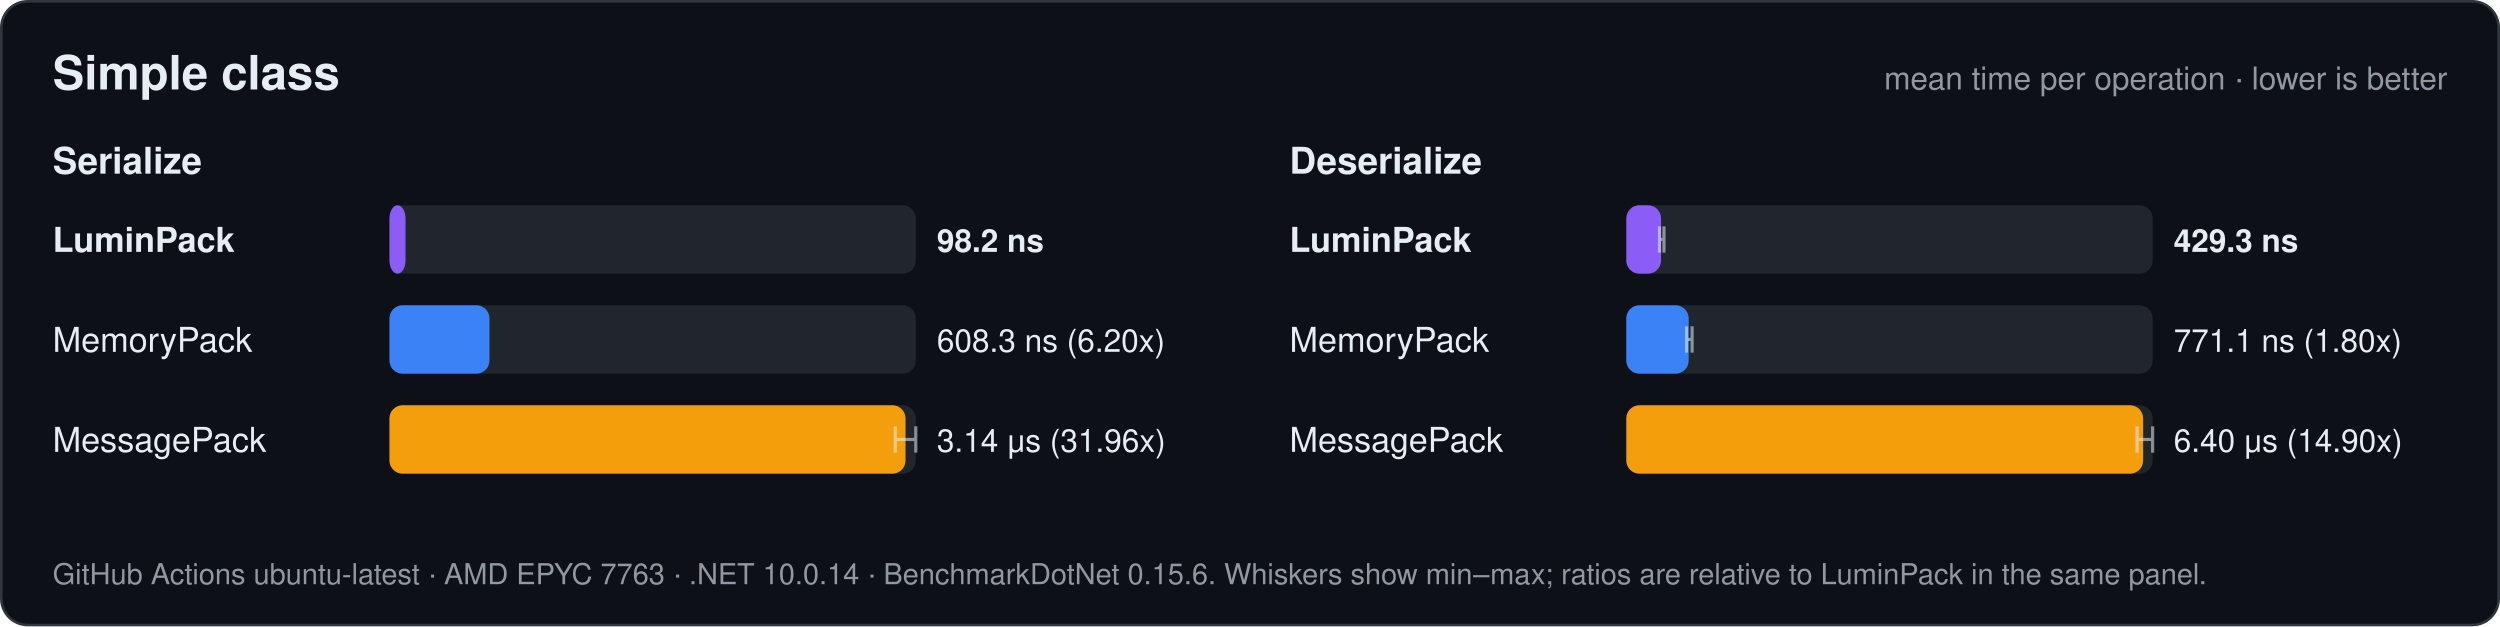
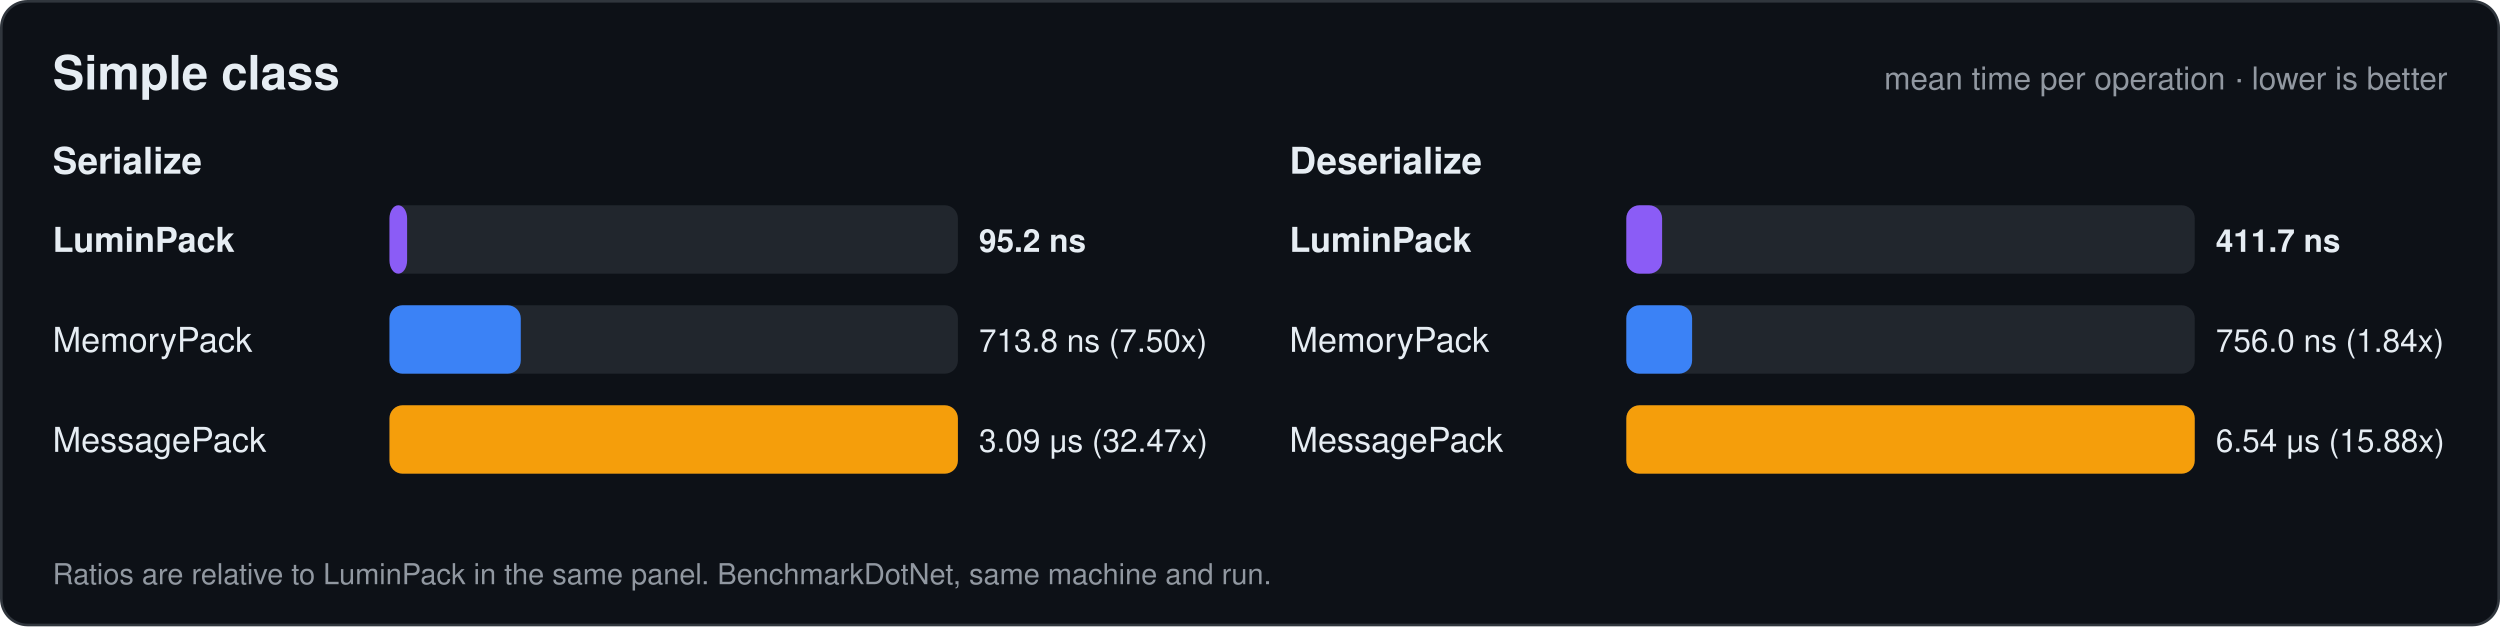
<svg xmlns="http://www.w3.org/2000/svg" width="950" height="238" viewBox="0 0 950 238" font-family="-apple-system,BlinkMacSystemFont,Segoe UI,Helvetica,Arial,sans-serif">
  <rect x="0.5" y="0.5" width="949" height="237" rx="10" fill="#0D1117" stroke="#30363D" />
  <text x="20" y="34" font-size="18" font-weight="600" fill="#E6EDF3">Simple class</text>
  <text x="930" y="34" font-size="12" text-anchor="end" fill="#9198A1">mean time per operation · lower is better</text>
  <text x="20" y="66" font-size="14" font-weight="600" fill="#E6EDF3">Serialize</text>
  <text x="20" y="95.7" font-size="13" font-weight="700" fill="#E6EDF3">LuminPack</text>
-   <rect x="148" y="78" width="200" height="26" rx="5" fill="#21262D" />
-   <rect x="148" y="78" width="6.1" height="26" rx="5" fill="#8B5CF6" />
-   <text x="356" y="95.7" font-size="12" font-weight="700" fill="#E6EDF3">98.2 ns</text>
+   <rect x="148" y="78" width="216" height="26" rx="5" fill="#21262D" />
+   <rect x="148" y="78" width="6.7" height="26" rx="5" fill="#8B5CF6" />
+   <text x="372" y="95.7" font-size="12" font-weight="700" fill="#E6EDF3">95.2 ns</text>
  <text x="20" y="133.7" font-size="13" font-weight="400" fill="#E6EDF3">MemoryPack</text>
-   <rect x="148" y="116" width="200" height="26" rx="5" fill="#21262D" />
-   <rect x="148" y="116" width="38.0" height="26" rx="5" fill="#3B82F6" />
-   <text x="356" y="133.7" font-size="12" font-weight="400" fill="#E6EDF3">608.3 ns  (6.20x)</text>
+   <rect x="148" y="116" width="216" height="26" rx="5" fill="#21262D" />
+   <rect x="148" y="116" width="49.9" height="26" rx="5" fill="#3B82F6" />
+   <text x="372" y="133.7" font-size="12" font-weight="400" fill="#E6EDF3">713.8 ns  (7.50x)</text>
  <text x="20" y="171.7" font-size="13" font-weight="400" fill="#E6EDF3">MessagePack</text>
-   <rect x="148" y="154" width="200" height="26" rx="5" fill="#21262D" />
-   <rect x="148" y="154" width="196.1" height="26" rx="5" fill="#F59E0B" />
-   <path d="M340.2 167H348.0M340.2 162V172M348.0 162V172" stroke="#E6EDF3" stroke-opacity="0.55" stroke-width="1.2" fill="none" />
-   <text x="356" y="171.7" font-size="12" font-weight="400" fill="#E6EDF3">3.14 μs  (31.96x)</text>
+   <rect x="148" y="154" width="216" height="26" rx="5" fill="#21262D" />
+   <rect x="148" y="154" width="216.0" height="26" rx="5" fill="#F59E0B" />
+   <text x="372" y="171.7" font-size="12" font-weight="400" fill="#E6EDF3">3.09 μs  (32.47x)</text>
  <text x="490" y="66" font-size="14" font-weight="600" fill="#E6EDF3">Deserialize</text>
  <text x="490" y="95.7" font-size="13" font-weight="700" fill="#E6EDF3">LuminPack</text>
-   <rect x="618" y="78" width="200" height="26" rx="5" fill="#21262D" />
-   <rect x="618" y="78" width="13.2" height="26" rx="5" fill="#8B5CF6" />
-   <path d="M630.6 91H632.3M630.6 86V96M632.3 86V96" stroke="#E6EDF3" stroke-opacity="0.55" stroke-width="1.2" fill="none" />
-   <text x="826" y="95.7" font-size="12" font-weight="700" fill="#E6EDF3">429.3 ns</text>
+   <rect x="618" y="78" width="216" height="26" rx="5" fill="#21262D" />
+   <rect x="618" y="78" width="13.6" height="26" rx="5" fill="#8B5CF6" />
+   <text x="842" y="95.7" font-size="12" font-weight="700" fill="#E6EDF3">411.7 ns</text>
  <text x="490" y="133.7" font-size="13" font-weight="400" fill="#E6EDF3">MemoryPack</text>
-   <rect x="618" y="116" width="200" height="26" rx="5" fill="#21262D" />
-   <rect x="618" y="116" width="23.7" height="26" rx="5" fill="#3B82F6" />
-   <path d="M640.9 129H643.0M640.9 124V134M643.0 124V134" stroke="#E6EDF3" stroke-opacity="0.55" stroke-width="1.2" fill="none" />
-   <text x="826" y="133.7" font-size="12" font-weight="400" fill="#E6EDF3">771.1 ns  (1.80x)</text>
+   <rect x="618" y="116" width="216" height="26" rx="5" fill="#21262D" />
+   <rect x="618" y="116" width="25.0" height="26" rx="5" fill="#3B82F6" />
+   <text x="842" y="133.7" font-size="12" font-weight="400" fill="#E6EDF3">756.0 ns  (1.84x)</text>
  <text x="490" y="171.7" font-size="13" font-weight="400" fill="#E6EDF3">MessagePack</text>
-   <rect x="618" y="154" width="200" height="26" rx="5" fill="#21262D" />
-   <rect x="618" y="154" width="196.4" height="26" rx="5" fill="#F59E0B" />
-   <path d="M812.1 167H818.0M812.1 162V172M818.0 162V172" stroke="#E6EDF3" stroke-opacity="0.55" stroke-width="1.2" fill="none" />
-   <text x="826" y="171.7" font-size="12" font-weight="400" fill="#E6EDF3">6.40 μs  (14.90x)</text>
-   <text x="20" y="222" font-size="11" fill="#9198A1">GitHub Actions ubuntu-latest · AMD EPYC 7763 · .NET 10.0.14 · BenchmarkDotNet 0.15.6. Whiskers show min–max; ratios are relative to LuminPack in the same panel.</text>
+   <rect x="618" y="154" width="216" height="26" rx="5" fill="#21262D" />
+   <rect x="618" y="154" width="216.0" height="26" rx="5" fill="#F59E0B" />
+   <text x="842" y="171.7" font-size="12" font-weight="400" fill="#E6EDF3">6.54 μs  (15.88x)</text>
+   <text x="20" y="222" font-size="11" fill="#9198A1">Ratios are relative to LuminPack in the same panel. BenchmarkDotNet, same machine and run.</text>
</svg>
